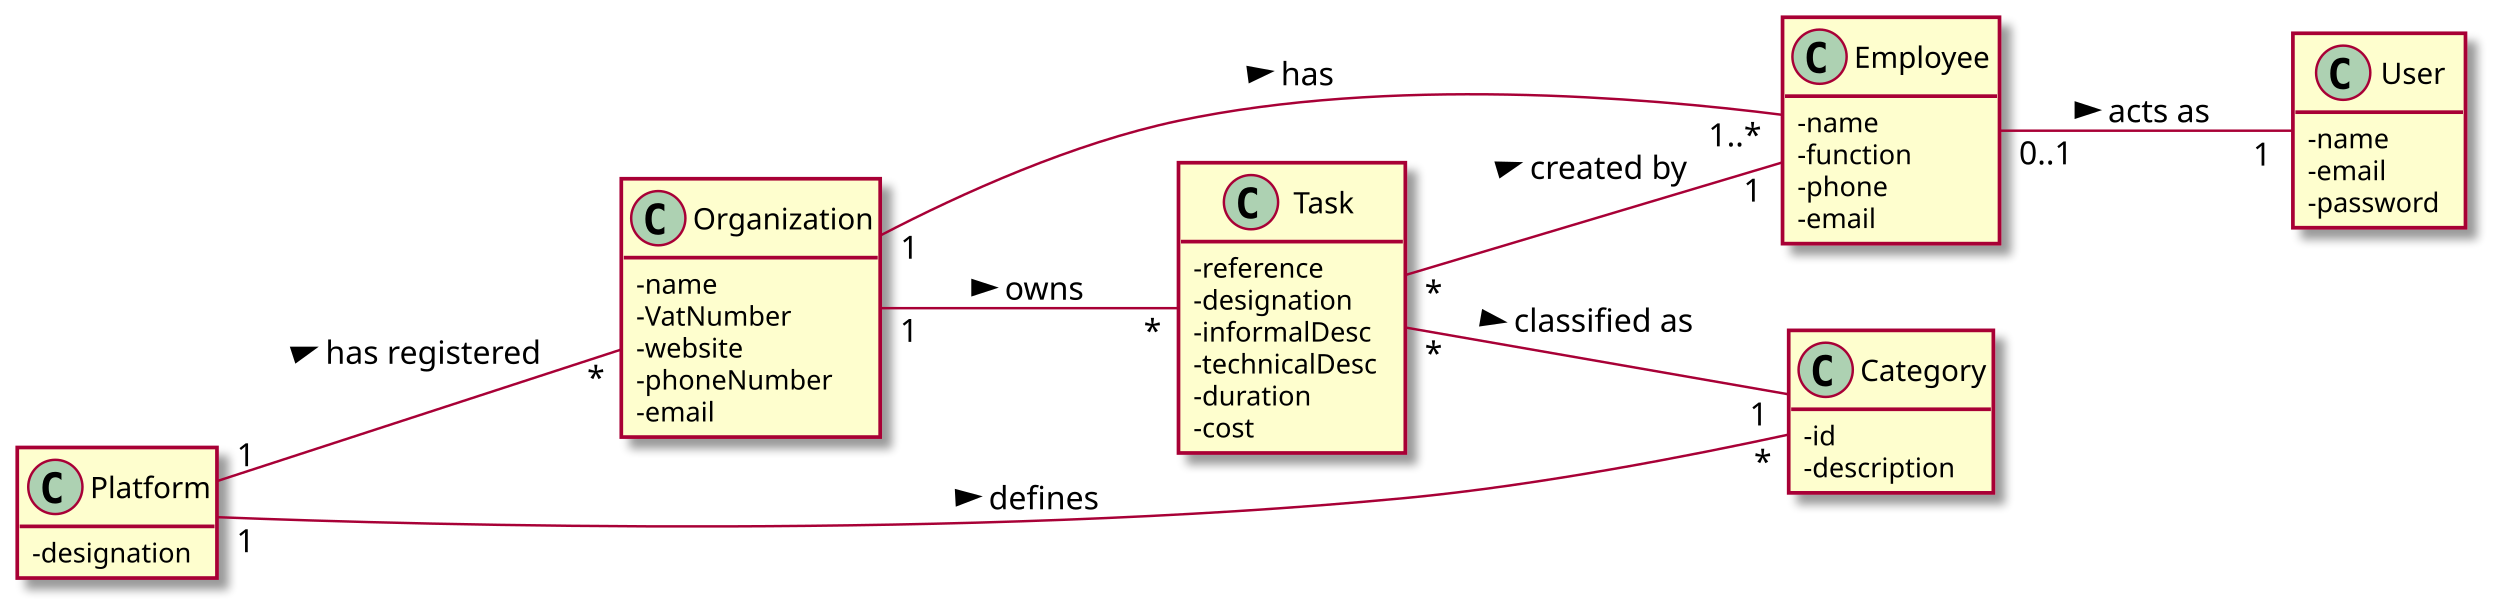
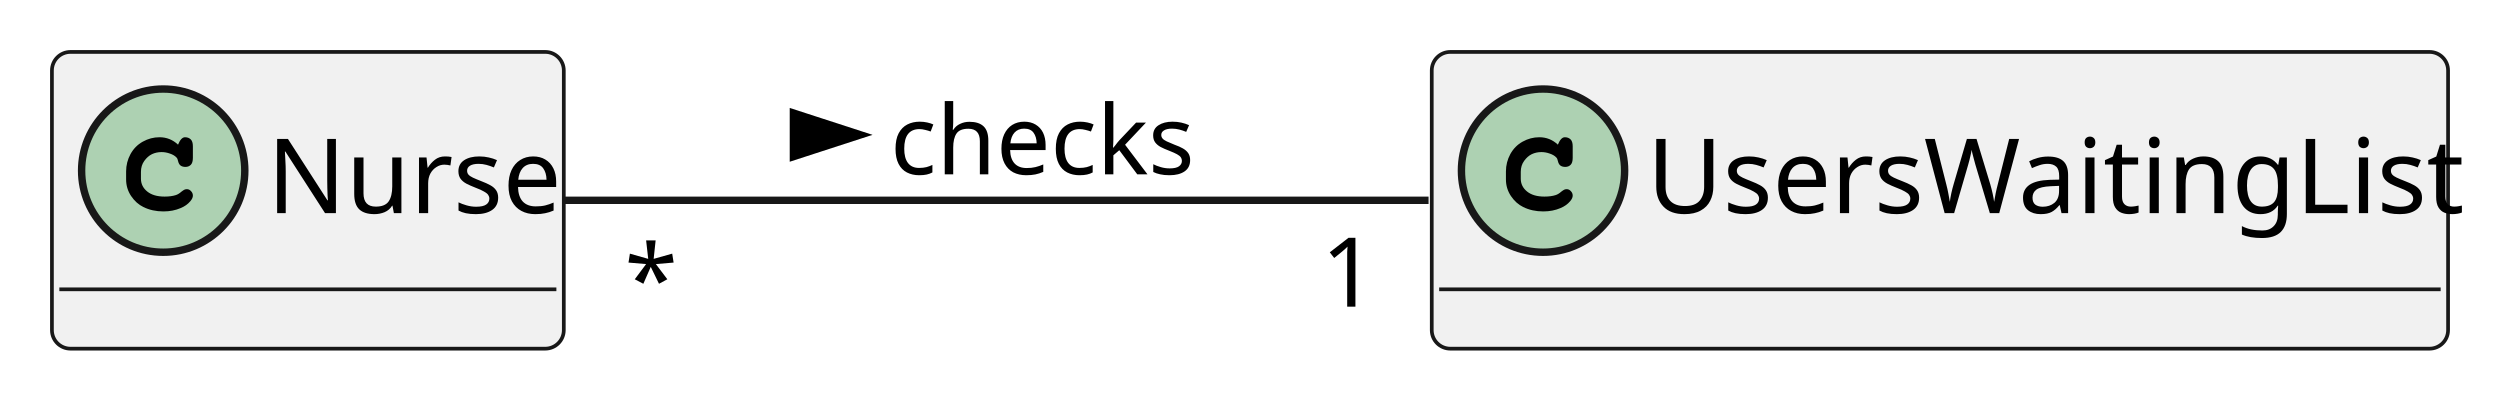
- <svg xmlns="http://www.w3.org/2000/svg" contentScriptType="application/ecmascript" contentStyleType="text/css" height="248px" preserveAspectRatio="none" style="width:1014px;height:248px;" version="1.1" viewBox="0 0 1014 248" width="1014px" zoomAndPan="magnify">
-   <defs>
-     <filter height="300%" id="f1tg0x1wi6u39k" width="300%" x="-1" y="-1">
-       <feGaussianBlur result="blurOut" stdDeviation="2.0" />
-       <feColorMatrix in="blurOut" result="blurOut2" type="matrix" values="0 0 0 0 0 0 0 0 0 0 0 0 0 0 0 0 0 0 .4 0" />
-       <feOffset dx="4.0" dy="4.0" in="blurOut2" result="blurOut3" />
-       <feBlend in="SourceGraphic" in2="blurOut3" mode="normal" />
-     </filter>
-   </defs>
+ <svg xmlns="http://www.w3.org/2000/svg" contentStyleType="text/css" height="54px" preserveAspectRatio="none" style="width:337px;height:54px;background:#FFFFFF;" version="1.1" viewBox="0 0 337 54" width="337px" zoomAndPan="magnify">
+   <defs />
  <g>
-     <rect codeLine="6" fill="#FEFECE" filter="url(#f1tg0x1wi6u39k)" height="52.955" id="Platform" style="stroke: #A80036; stroke-width: 1.5;" width="81" x="7" y="181.5" />
-     <ellipse cx="22.45" cy="197.5" fill="#ADD1B2" rx="11" ry="11" style="stroke: #A80036; stroke-width: 1.0;" />
-     <path d="M24.923,203.643 Q24.342,203.942 23.703,204.091 Q23.064,204.241 22.358,204.241 Q19.851,204.241 18.532,202.589 Q17.212,200.937 17.212,197.816 Q17.212,194.686 18.532,193.035 Q19.851,191.383 22.358,191.383 Q23.064,191.383 23.711,191.532 Q24.359,191.682 24.923,191.981 L24.923,194.703 Q24.292,194.122 23.699,193.852 Q23.105,193.583 22.474,193.583 Q21.13,193.583 20.445,194.649 Q19.76,195.716 19.76,197.816 Q19.76,199.908 20.445,200.974 Q21.13,202.041 22.474,202.041 Q23.105,202.041 23.699,201.771 Q24.292,201.501 24.923,200.92 Z " fill="#000000" />
-     <text fill="#000000" font-family="sans-serif" font-size="12" lengthAdjust="spacingAndGlyphs" textLength="48" x="36.55" y="202.035">Platform</text>
-     <line style="stroke: #A80036; stroke-width: 1.5;" x1="8" x2="87" y1="213.5" y2="213.5" />
-     <text fill="#000000" font-family="sans-serif" font-size="11" lengthAdjust="spacingAndGlyphs" textLength="69" x="13" y="228.135">-designation</text>
-     <rect codeLine="10" fill="#FEFECE" filter="url(#f1tg0x1wi6u39k)" height="104.775" id="Organization" style="stroke: #A80036; stroke-width: 1.5;" width="105" x="252" y="72.5" />
-     <ellipse cx="267" cy="88.5" fill="#ADD1B2" rx="11" ry="11" style="stroke: #A80036; stroke-width: 1.0;" />
-     <path d="M269.473,94.643 Q268.892,94.942 268.253,95.091 Q267.614,95.241 266.908,95.241 Q264.401,95.241 263.082,93.589 Q261.762,91.937 261.762,88.816 Q261.762,85.686 263.082,84.035 Q264.401,82.383 266.908,82.383 Q267.614,82.383 268.261,82.532 Q268.909,82.682 269.473,82.981 L269.473,85.703 Q268.842,85.122 268.249,84.852 Q267.655,84.582 267.024,84.582 Q265.68,84.582 264.995,85.649 Q264.31,86.716 264.31,88.816 Q264.31,90.908 264.995,91.974 Q265.68,93.041 267.024,93.041 Q267.655,93.041 268.249,92.771 Q268.842,92.501 269.473,91.92 Z " fill="#000000" />
-     <text fill="#000000" font-family="sans-serif" font-size="12" lengthAdjust="spacingAndGlyphs" textLength="73" x="281" y="93.035">Organization</text>
-     <line style="stroke: #A80036; stroke-width: 1.5;" x1="253" x2="356" y1="104.5" y2="104.5" />
-     <text fill="#000000" font-family="sans-serif" font-size="11" lengthAdjust="spacingAndGlyphs" textLength="35" x="258" y="119.135">-name</text>
-     <text fill="#000000" font-family="sans-serif" font-size="11" lengthAdjust="spacingAndGlyphs" textLength="66" x="258" y="132.09">-VatNumber</text>
-     <text fill="#000000" font-family="sans-serif" font-size="11" lengthAdjust="spacingAndGlyphs" textLength="46" x="258" y="145.045">-website</text>
-     <text fill="#000000" font-family="sans-serif" font-size="11" lengthAdjust="spacingAndGlyphs" textLength="83" x="258" y="158">-phoneNumber</text>
-     <text fill="#000000" font-family="sans-serif" font-size="11" lengthAdjust="spacingAndGlyphs" textLength="34" x="258" y="170.955">-email</text>
-     <rect codeLine="18" fill="#FEFECE" filter="url(#f1tg0x1wi6u39k)" height="117.731" id="Task" style="stroke: #A80036; stroke-width: 1.5;" width="92" x="478" y="66" />
-     <ellipse cx="507.4" cy="82" fill="#ADD1B2" rx="11" ry="11" style="stroke: #A80036; stroke-width: 1.0;" />
-     <path d="M509.873,88.143 Q509.292,88.442 508.653,88.591 Q508.014,88.741 507.308,88.741 Q504.801,88.741 503.481,87.089 Q502.162,85.437 502.162,82.316 Q502.162,79.186 503.481,77.535 Q504.801,75.883 507.308,75.883 Q508.014,75.883 508.661,76.032 Q509.309,76.182 509.873,76.481 L509.873,79.203 Q509.242,78.622 508.649,78.352 Q508.055,78.082 507.424,78.082 Q506.08,78.082 505.395,79.149 Q504.71,80.216 504.71,82.316 Q504.71,84.408 505.395,85.474 Q506.08,86.541 507.424,86.541 Q508.055,86.541 508.649,86.271 Q509.242,86.001 509.873,85.42 Z " fill="#000000" />
-     <text fill="#000000" font-family="sans-serif" font-size="12" lengthAdjust="spacingAndGlyphs" textLength="28" x="524.6" y="86.535">Task</text>
-     <line style="stroke: #A80036; stroke-width: 1.5;" x1="479" x2="569" y1="98" y2="98" />
-     <text fill="#000000" font-family="sans-serif" font-size="11" lengthAdjust="spacingAndGlyphs" textLength="57" x="484" y="112.635">-reference</text>
-     <text fill="#000000" font-family="sans-serif" font-size="11" lengthAdjust="spacingAndGlyphs" textLength="69" x="484" y="125.59">-designation</text>
-     <text fill="#000000" font-family="sans-serif" font-size="11" lengthAdjust="spacingAndGlyphs" textLength="77" x="484" y="138.545">-informalDesc</text>
-     <text fill="#000000" font-family="sans-serif" font-size="11" lengthAdjust="spacingAndGlyphs" textLength="80" x="484" y="151.5">-technicalDesc</text>
-     <text fill="#000000" font-family="sans-serif" font-size="11" lengthAdjust="spacingAndGlyphs" textLength="52" x="484" y="164.455">-duration</text>
-     <text fill="#000000" font-family="sans-serif" font-size="11" lengthAdjust="spacingAndGlyphs" textLength="29" x="484" y="177.41">-cost</text>
-     <rect codeLine="27" fill="#FEFECE" filter="url(#f1tg0x1wi6u39k)" height="65.91" id="Category" style="stroke: #A80036; stroke-width: 1.5;" width="83" x="725.5" y="134" />
-     <ellipse cx="740.5" cy="150" fill="#ADD1B2" rx="11" ry="11" style="stroke: #A80036; stroke-width: 1.0;" />
-     <path d="M742.973,156.143 Q742.392,156.442 741.753,156.591 Q741.114,156.741 740.408,156.741 Q737.901,156.741 736.582,155.089 Q735.262,153.437 735.262,150.316 Q735.262,147.186 736.582,145.535 Q737.901,143.883 740.408,143.883 Q741.114,143.883 741.761,144.032 Q742.409,144.182 742.973,144.481 L742.973,147.203 Q742.342,146.622 741.749,146.352 Q741.155,146.083 740.524,146.083 Q739.18,146.083 738.495,147.149 Q737.81,148.216 737.81,150.316 Q737.81,152.408 738.495,153.474 Q739.18,154.541 740.524,154.541 Q741.155,154.541 741.749,154.271 Q742.342,154.001 742.973,153.42 Z " fill="#000000" />
-     <text fill="#000000" font-family="sans-serif" font-size="12" lengthAdjust="spacingAndGlyphs" textLength="51" x="754.5" y="154.535">Category</text>
-     <line style="stroke: #A80036; stroke-width: 1.5;" x1="726.5" x2="807.5" y1="166" y2="166" />
-     <text fill="#000000" font-family="sans-serif" font-size="11" lengthAdjust="spacingAndGlyphs" textLength="16" x="731.5" y="180.635">-id</text>
-     <text fill="#000000" font-family="sans-serif" font-size="11" lengthAdjust="spacingAndGlyphs" textLength="67" x="731.5" y="193.59">-description</text>
-     <rect codeLine="32" fill="#FEFECE" filter="url(#f1tg0x1wi6u39k)" height="91.82" id="Employee" style="stroke: #A80036; stroke-width: 1.5;" width="88" x="723" y="7" />
-     <ellipse cx="738" cy="23" fill="#ADD1B2" rx="11" ry="11" style="stroke: #A80036; stroke-width: 1.0;" />
-     <path d="M740.473,29.143 Q739.892,29.442 739.253,29.591 Q738.614,29.741 737.908,29.741 Q735.401,29.741 734.082,28.089 Q732.762,26.437 732.762,23.316 Q732.762,20.186 734.082,18.535 Q735.401,16.883 737.908,16.883 Q738.614,16.883 739.261,17.032 Q739.909,17.182 740.473,17.48 L740.473,20.203 Q739.842,19.622 739.249,19.352 Q738.655,19.082 738.024,19.082 Q736.68,19.082 735.995,20.149 Q735.31,21.216 735.31,23.316 Q735.31,25.408 735.995,26.474 Q736.68,27.541 738.024,27.541 Q738.655,27.541 739.249,27.271 Q739.842,27.002 740.473,26.42 Z " fill="#000000" />
-     <text fill="#000000" font-family="sans-serif" font-size="12" lengthAdjust="spacingAndGlyphs" textLength="56" x="752" y="27.535">Employee</text>
-     <line style="stroke: #A80036; stroke-width: 1.5;" x1="724" x2="810" y1="39" y2="39" />
-     <text fill="#000000" font-family="sans-serif" font-size="11" lengthAdjust="spacingAndGlyphs" textLength="35" x="729" y="53.635">-name</text>
-     <text fill="#000000" font-family="sans-serif" font-size="11" lengthAdjust="spacingAndGlyphs" textLength="51" x="729" y="66.59">-function</text>
-     <text fill="#000000" font-family="sans-serif" font-size="11" lengthAdjust="spacingAndGlyphs" textLength="40" x="729" y="79.545">-phone</text>
-     <text fill="#000000" font-family="sans-serif" font-size="11" lengthAdjust="spacingAndGlyphs" textLength="34" x="729" y="92.5">-email</text>
-     <rect codeLine="39" fill="#FEFECE" filter="url(#f1tg0x1wi6u39k)" height="78.865" id="User" style="stroke: #A80036; stroke-width: 1.5;" width="70" x="930" y="13.5" />
-     <ellipse cx="950.4" cy="29.5" fill="#ADD1B2" rx="11" ry="11" style="stroke: #A80036; stroke-width: 1.0;" />
-     <path d="M952.873,35.643 Q952.292,35.942 951.653,36.091 Q951.014,36.241 950.308,36.241 Q947.801,36.241 946.481,34.589 Q945.162,32.937 945.162,29.816 Q945.162,26.686 946.481,25.035 Q947.801,23.383 950.308,23.383 Q951.014,23.383 951.661,23.532 Q952.309,23.682 952.873,23.98 L952.873,26.703 Q952.242,26.122 951.649,25.852 Q951.055,25.582 950.424,25.582 Q949.08,25.582 948.395,26.649 Q947.71,27.716 947.71,29.816 Q947.71,31.908 948.395,32.974 Q949.08,34.041 950.424,34.041 Q951.055,34.041 951.649,33.771 Q952.242,33.502 952.873,32.92 Z " fill="#000000" />
-     <text fill="#000000" font-family="sans-serif" font-size="12" lengthAdjust="spacingAndGlyphs" textLength="26" x="965.6" y="34.035">User</text>
-     <line style="stroke: #A80036; stroke-width: 1.5;" x1="931" x2="999" y1="45.5" y2="45.5" />
-     <text fill="#000000" font-family="sans-serif" font-size="11" lengthAdjust="spacingAndGlyphs" textLength="35" x="936" y="60.135">-name</text>
-     <text fill="#000000" font-family="sans-serif" font-size="11" lengthAdjust="spacingAndGlyphs" textLength="34" x="936" y="73.09">-email</text>
-     <text fill="#000000" font-family="sans-serif" font-size="11" lengthAdjust="spacingAndGlyphs" textLength="58" x="936" y="86.045">-password</text>
-     <path codeLine="45" d="M88.06,195.12 C132.13,180.78 203.52,157.54 251.93,141.78 " fill="none" id="Platform-Organization" style="stroke: #A80036; stroke-width: 1.0;" />
-     <polygon fill="#000000" points="127.754,141.108,118.244,141.113,120.063,146.702,127.754,141.108" style="stroke: #000000; stroke-width: 1.0;" />
-     <text fill="#000000" font-family="sans-serif" font-size="13" lengthAdjust="spacingAndGlyphs" textLength="89" x="132" y="147.568">has registered</text>
-     <text fill="#000000" font-family="sans-serif" font-size="13" lengthAdjust="spacingAndGlyphs" textLength="8" x="95.997" y="189.09">1</text>
-     <text fill="#000000" font-family="sans-serif" font-size="13" lengthAdjust="spacingAndGlyphs" textLength="6" x="238.115" y="157.8">*</text>
-     <path codeLine="46" d="M88.2,209.77 C175.54,213.18 390.84,218.91 570,202 C624.2,196.88 685.9,184.82 725.35,176.29 " fill="none" id="Platform-Category" style="stroke: #A80036; stroke-width: 1.0;" />
-     <polygon fill="#000000" points="396.993,201.393,387.806,198.933,388.115,204.802,396.993,201.393" style="stroke: #000000; stroke-width: 1.0;" />
-     <text fill="#000000" font-family="sans-serif" font-size="13" lengthAdjust="spacingAndGlyphs" textLength="46" x="401" y="206.568">defines</text>
-     <text fill="#000000" font-family="sans-serif" font-size="13" lengthAdjust="spacingAndGlyphs" textLength="8" x="95.883" y="223.962">1</text>
-     <text fill="#000000" font-family="sans-serif" font-size="13" lengthAdjust="spacingAndGlyphs" textLength="6" x="711.397" y="191.885">*</text>
-     <path codeLine="47" d="M357.2,95.44 C390.51,78.13 435.41,57.97 478,49 C563.39,31.02 666.18,39.41 722.98,46.58 " fill="none" id="Organization-Employee" style="stroke: #A80036; stroke-width: 1.0;" />
-     <polygon fill="#000000" points="515.456,28.993,506.101,27.278,506.88,33.104,515.456,28.993" style="stroke: #000000; stroke-width: 1.0;" />
-     <text fill="#000000" font-family="sans-serif" font-size="13" lengthAdjust="spacingAndGlyphs" textLength="22" x="519.5" y="34.568">has</text>
-     <text fill="#000000" font-family="sans-serif" font-size="13" lengthAdjust="spacingAndGlyphs" textLength="8" x="365.173" y="104.944">1</text>
-     <text fill="#000000" font-family="sans-serif" font-size="13" lengthAdjust="spacingAndGlyphs" textLength="22" x="692.899" y="59.343">1..*</text>
-     <path codeLine="48" d="M357.04,125 C393.73,125 442.55,125 477.73,125 " fill="none" id="Organization-Task" style="stroke: #A80036; stroke-width: 1.0;" />
-     <polygon fill="#000000" points="403.5,116.655,394.455,113.716,394.455,119.594,403.5,116.655" style="stroke: #000000; stroke-width: 1.0;" />
-     <text fill="#000000" font-family="sans-serif" font-size="13" lengthAdjust="spacingAndGlyphs" textLength="33" x="407.5" y="121.568">owns</text>
-     <text fill="#000000" font-family="sans-serif" font-size="13" lengthAdjust="spacingAndGlyphs" textLength="8" x="364.991" y="138.661">1</text>
-     <text fill="#000000" font-family="sans-serif" font-size="13" lengthAdjust="spacingAndGlyphs" textLength="6" x="463.878" y="138.81">*</text>
-     <path codeLine="49" d="M570.05,111.54 C613.78,98.48 679.7,78.78 722.8,65.91 " fill="none" id="Task-Employee" style="stroke: #A80036; stroke-width: 1.0;" />
-     <polygon fill="#000000" points="616.291,66.224,606.783,65.997,608.465,71.629,616.291,66.224" style="stroke: #000000; stroke-width: 1.0;" />
-     <text fill="#000000" font-family="sans-serif" font-size="13" lengthAdjust="spacingAndGlyphs" textLength="65" x="620.5" y="72.568">created by</text>
-     <text fill="#000000" font-family="sans-serif" font-size="13" lengthAdjust="spacingAndGlyphs" textLength="6" x="577.867" y="123.205">*</text>
-     <text fill="#000000" font-family="sans-serif" font-size="13" lengthAdjust="spacingAndGlyphs" textLength="8" x="707.118" y="81.77">1</text>
-     <path codeLine="50" d="M811.01,53 C846.73,53 896.87,53 929.87,53 " fill="none" id="Employee-User" style="stroke: #A80036; stroke-width: 1.0;" />
-     <polygon fill="#000000" points="851,44.655,841.955,41.716,841.955,47.594,851,44.655" style="stroke: #000000; stroke-width: 1.0;" />
-     <text fill="#000000" font-family="sans-serif" font-size="13" lengthAdjust="spacingAndGlyphs" textLength="44" x="855" y="49.568">acts as</text>
-     <text fill="#000000" font-family="sans-serif" font-size="13" lengthAdjust="spacingAndGlyphs" textLength="24" x="818.886" y="66.657">0..1</text>
-     <text fill="#000000" font-family="sans-serif" font-size="13" lengthAdjust="spacingAndGlyphs" textLength="8" x="913.799" y="67.161">1</text>
-     <path codeLine="51" d="M570.05,132.85 C614.6,140.61 682.17,152.39 725.19,159.89 " fill="none" id="Task-Category" style="stroke: #A80036; stroke-width: 1.0;" />
-     <polygon fill="#000000" points="609.926,130.514,601.52,126.065,600.51,131.856,609.926,130.514" style="stroke: #000000; stroke-width: 1.0;" />
-     <text fill="#000000" font-family="sans-serif" font-size="13" lengthAdjust="spacingAndGlyphs" textLength="78" x="614" y="134.568">classified as</text>
-     <text fill="#000000" font-family="sans-serif" font-size="13" lengthAdjust="spacingAndGlyphs" textLength="6" x="577.867" y="147.911">*</text>
-     <text fill="#000000" font-family="sans-serif" font-size="13" lengthAdjust="spacingAndGlyphs" textLength="8" x="709.603" y="172.556">1</text>
+     <g id="elem_Nurse">
+       <rect codeLine="6" fill="#F1F1F1" height="40" id="Nurse" rx="2.5" ry="2.5" style="stroke:#181818;stroke-width:0.5;" width="69" x="7" y="7" />
+       <ellipse cx="22" cy="23" fill="#ADD1B2" rx="11" ry="11" style="stroke:#181818;stroke-width:1.0;" />
+       <path d="M24,19.5 Q24.203,19 24.438,18.75 Q24.672,18.5 24.938,18.5 Q25.406,18.5 25.703,18.781 Q26,19.062 26,19.719 L26,21.281 Q26,21.938 25.719,22.219 Q25.438,22.5 25,22.5 Q24.609,22.5 24.359,22.328 Q24.109,22.156 24,21.703 Q23.953,21.391 23.781,21.219 Q23.469,20.891 22.906,20.703 Q22.344,20.5 21.781,20.5 Q21.078,20.5 20.484,20.781 Q19.906,21.062 19.453,21.688 Q19,22.312 19,23.172 L19,24.094 Q19,25.125 19.844,25.812 Q20.688,26.5 22.188,26.5 Q23.078,26.5 23.703,26.297 Q24.062,26.188 24.469,25.828 Q24.734,25.625 24.875,25.562 Q25.016,25.5 25.188,25.5 Q25.516,25.5 25.75,25.766 Q26,26.016 26,26.375 Q26,26.719 25.656,27.125 Q25.156,27.719 24.359,28.047 Q23.312,28.5 22.031,28.5 Q20.531,28.5 19.328,27.906 Q18.359,27.438 17.672,26.422 Q17,25.406 17,24.203 L17,23.109 Q17,21.859 17.594,20.766 Q18.203,19.672 19.25,19.094 Q20.312,18.5 21.5,18.5 Q22.219,18.5 22.844,18.75 Q23.469,19 24,19.5 Z " fill="#000000" />
+       <text fill="#000000" font-family="sans-serif" font-size="14" lengthAdjust="spacing" textLength="37" x="36" y="28.729">Nurse</text>
+       <line style="stroke:#181818;stroke-width:0.5;" x1="8" x2="75" y1="39" y2="39" />
+     </g>
+     <g id="elem_UsersWaitingList">
+       <rect codeLine="8" fill="#F1F1F1" height="40" id="UsersWaitingList" rx="2.5" ry="2.5" style="stroke:#181818;stroke-width:0.5;" width="137" x="193" y="7" />
+       <ellipse cx="208" cy="23" fill="#ADD1B2" rx="11" ry="11" style="stroke:#181818;stroke-width:1.0;" />
+       <path d="M210,19.5 Q210.203,19 210.438,18.75 Q210.672,18.5 210.938,18.5 Q211.406,18.5 211.703,18.781 Q212,19.062 212,19.719 L212,21.281 Q212,21.938 211.719,22.219 Q211.438,22.5 211,22.5 Q210.609,22.5 210.359,22.328 Q210.109,22.156 210,21.703 Q209.953,21.391 209.781,21.219 Q209.469,20.891 208.906,20.703 Q208.344,20.5 207.781,20.5 Q207.078,20.5 206.484,20.781 Q205.906,21.062 205.453,21.688 Q205,22.312 205,23.172 L205,24.094 Q205,25.125 205.844,25.812 Q206.688,26.5 208.188,26.5 Q209.078,26.5 209.703,26.297 Q210.062,26.188 210.469,25.828 Q210.734,25.625 210.875,25.562 Q211.016,25.5 211.188,25.5 Q211.516,25.5 211.75,25.766 Q212,26.016 212,26.375 Q212,26.719 211.656,27.125 Q211.156,27.719 210.359,28.047 Q209.312,28.5 208.031,28.5 Q206.531,28.5 205.328,27.906 Q204.359,27.438 203.672,26.422 Q203,25.406 203,24.203 L203,23.109 Q203,21.859 203.594,20.766 Q204.203,19.672 205.25,19.094 Q206.312,18.5 207.5,18.5 Q208.219,18.5 208.844,18.75 Q209.469,19 210,19.5 Z " fill="#000000" />
+       <text fill="#000000" font-family="sans-serif" font-size="14" lengthAdjust="spacing" textLength="105" x="222" y="28.729">UsersWaitingList</text>
+       <line style="stroke:#181818;stroke-width:0.5;" x1="194" x2="329" y1="39" y2="39" />
+     </g>
+     <g id="link_Nurse_UsersWaitingList">
+       <path codeLine="10" d="M76.08,27 C107.02,27 153.85,27 192.57,27 " fill="none" id="Nurse-UsersWaitingList" style="stroke:#181818;stroke-width:1.0;" />
+       <polygon fill="#000000" points="116,18.176,106.955,15.237,106.955,21.115,116,18.176" style="stroke:#000000;stroke-width:1.0;" />
+       <text fill="#000000" font-family="sans-serif" font-size="13" lengthAdjust="spacing" textLength="42" x="120" y="23.495">checks</text>
+       <text fill="#000000" font-family="sans-serif" font-size="13" lengthAdjust="spacing" textLength="5" x="84.191" y="42.284">*</text>
+       <text fill="#000000" font-family="sans-serif" font-size="13" lengthAdjust="spacing" textLength="7" x="178.101" y="41.338">1</text>
+     </g>
  </g>
</svg>
